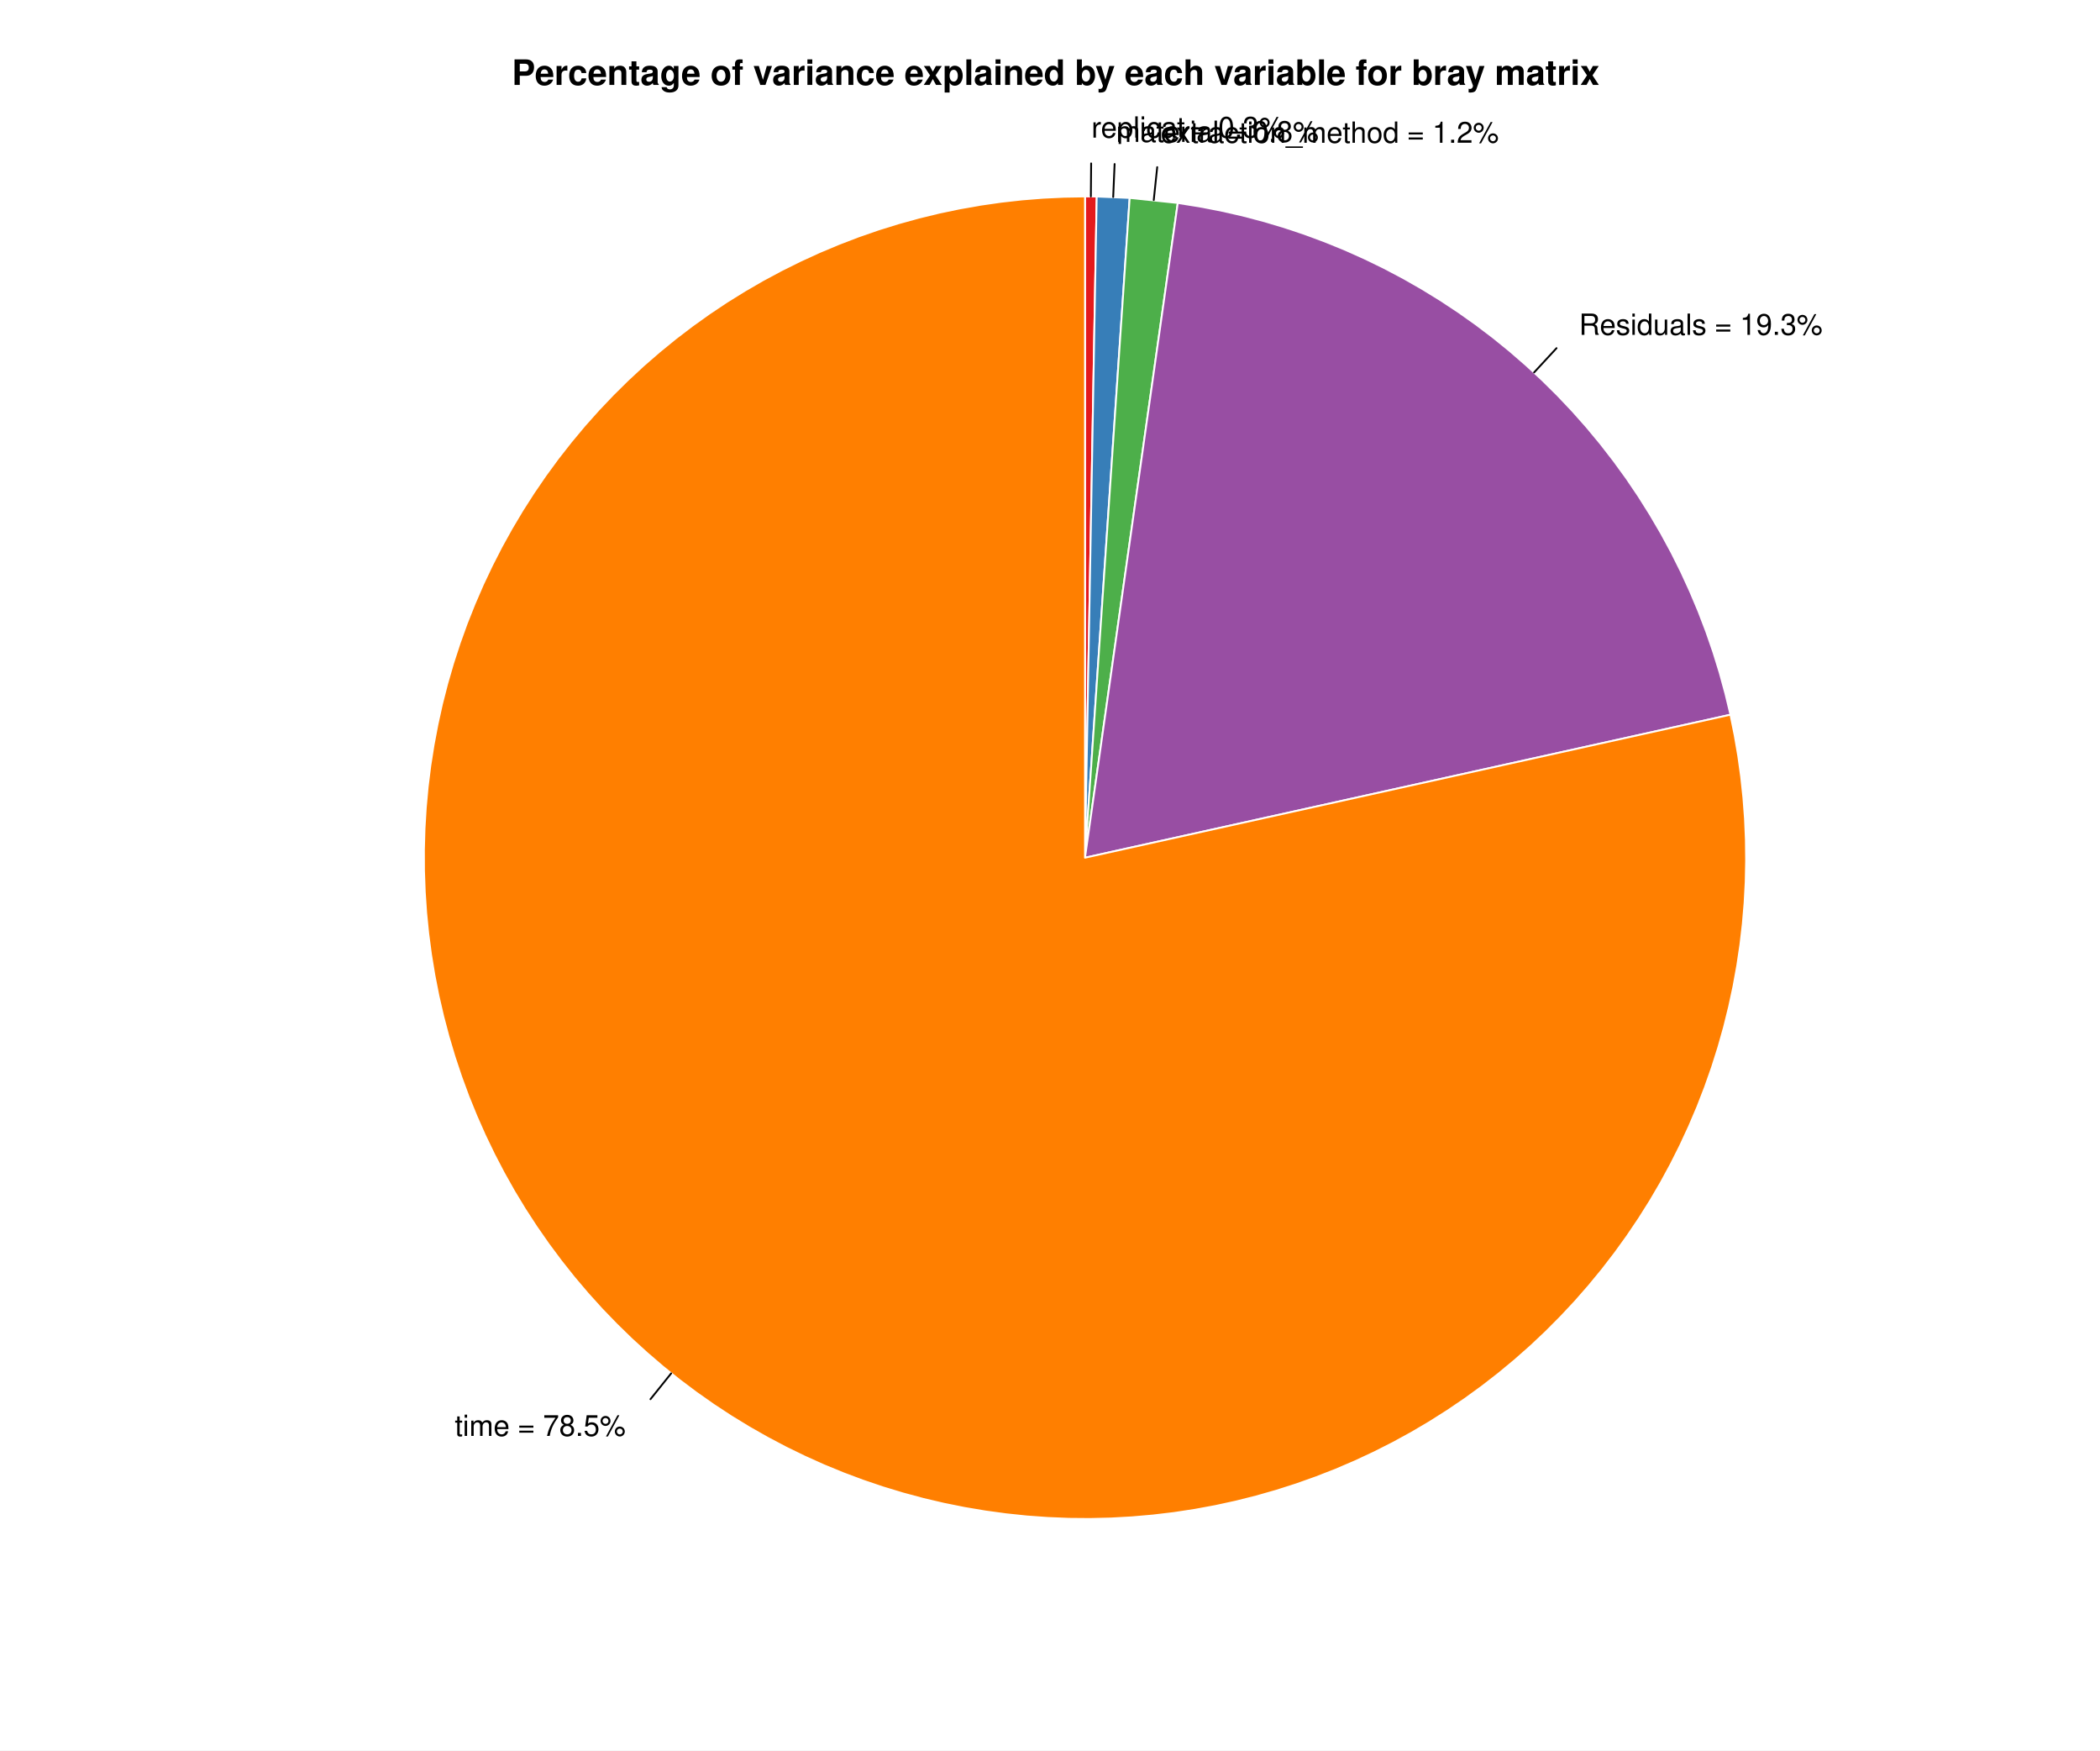
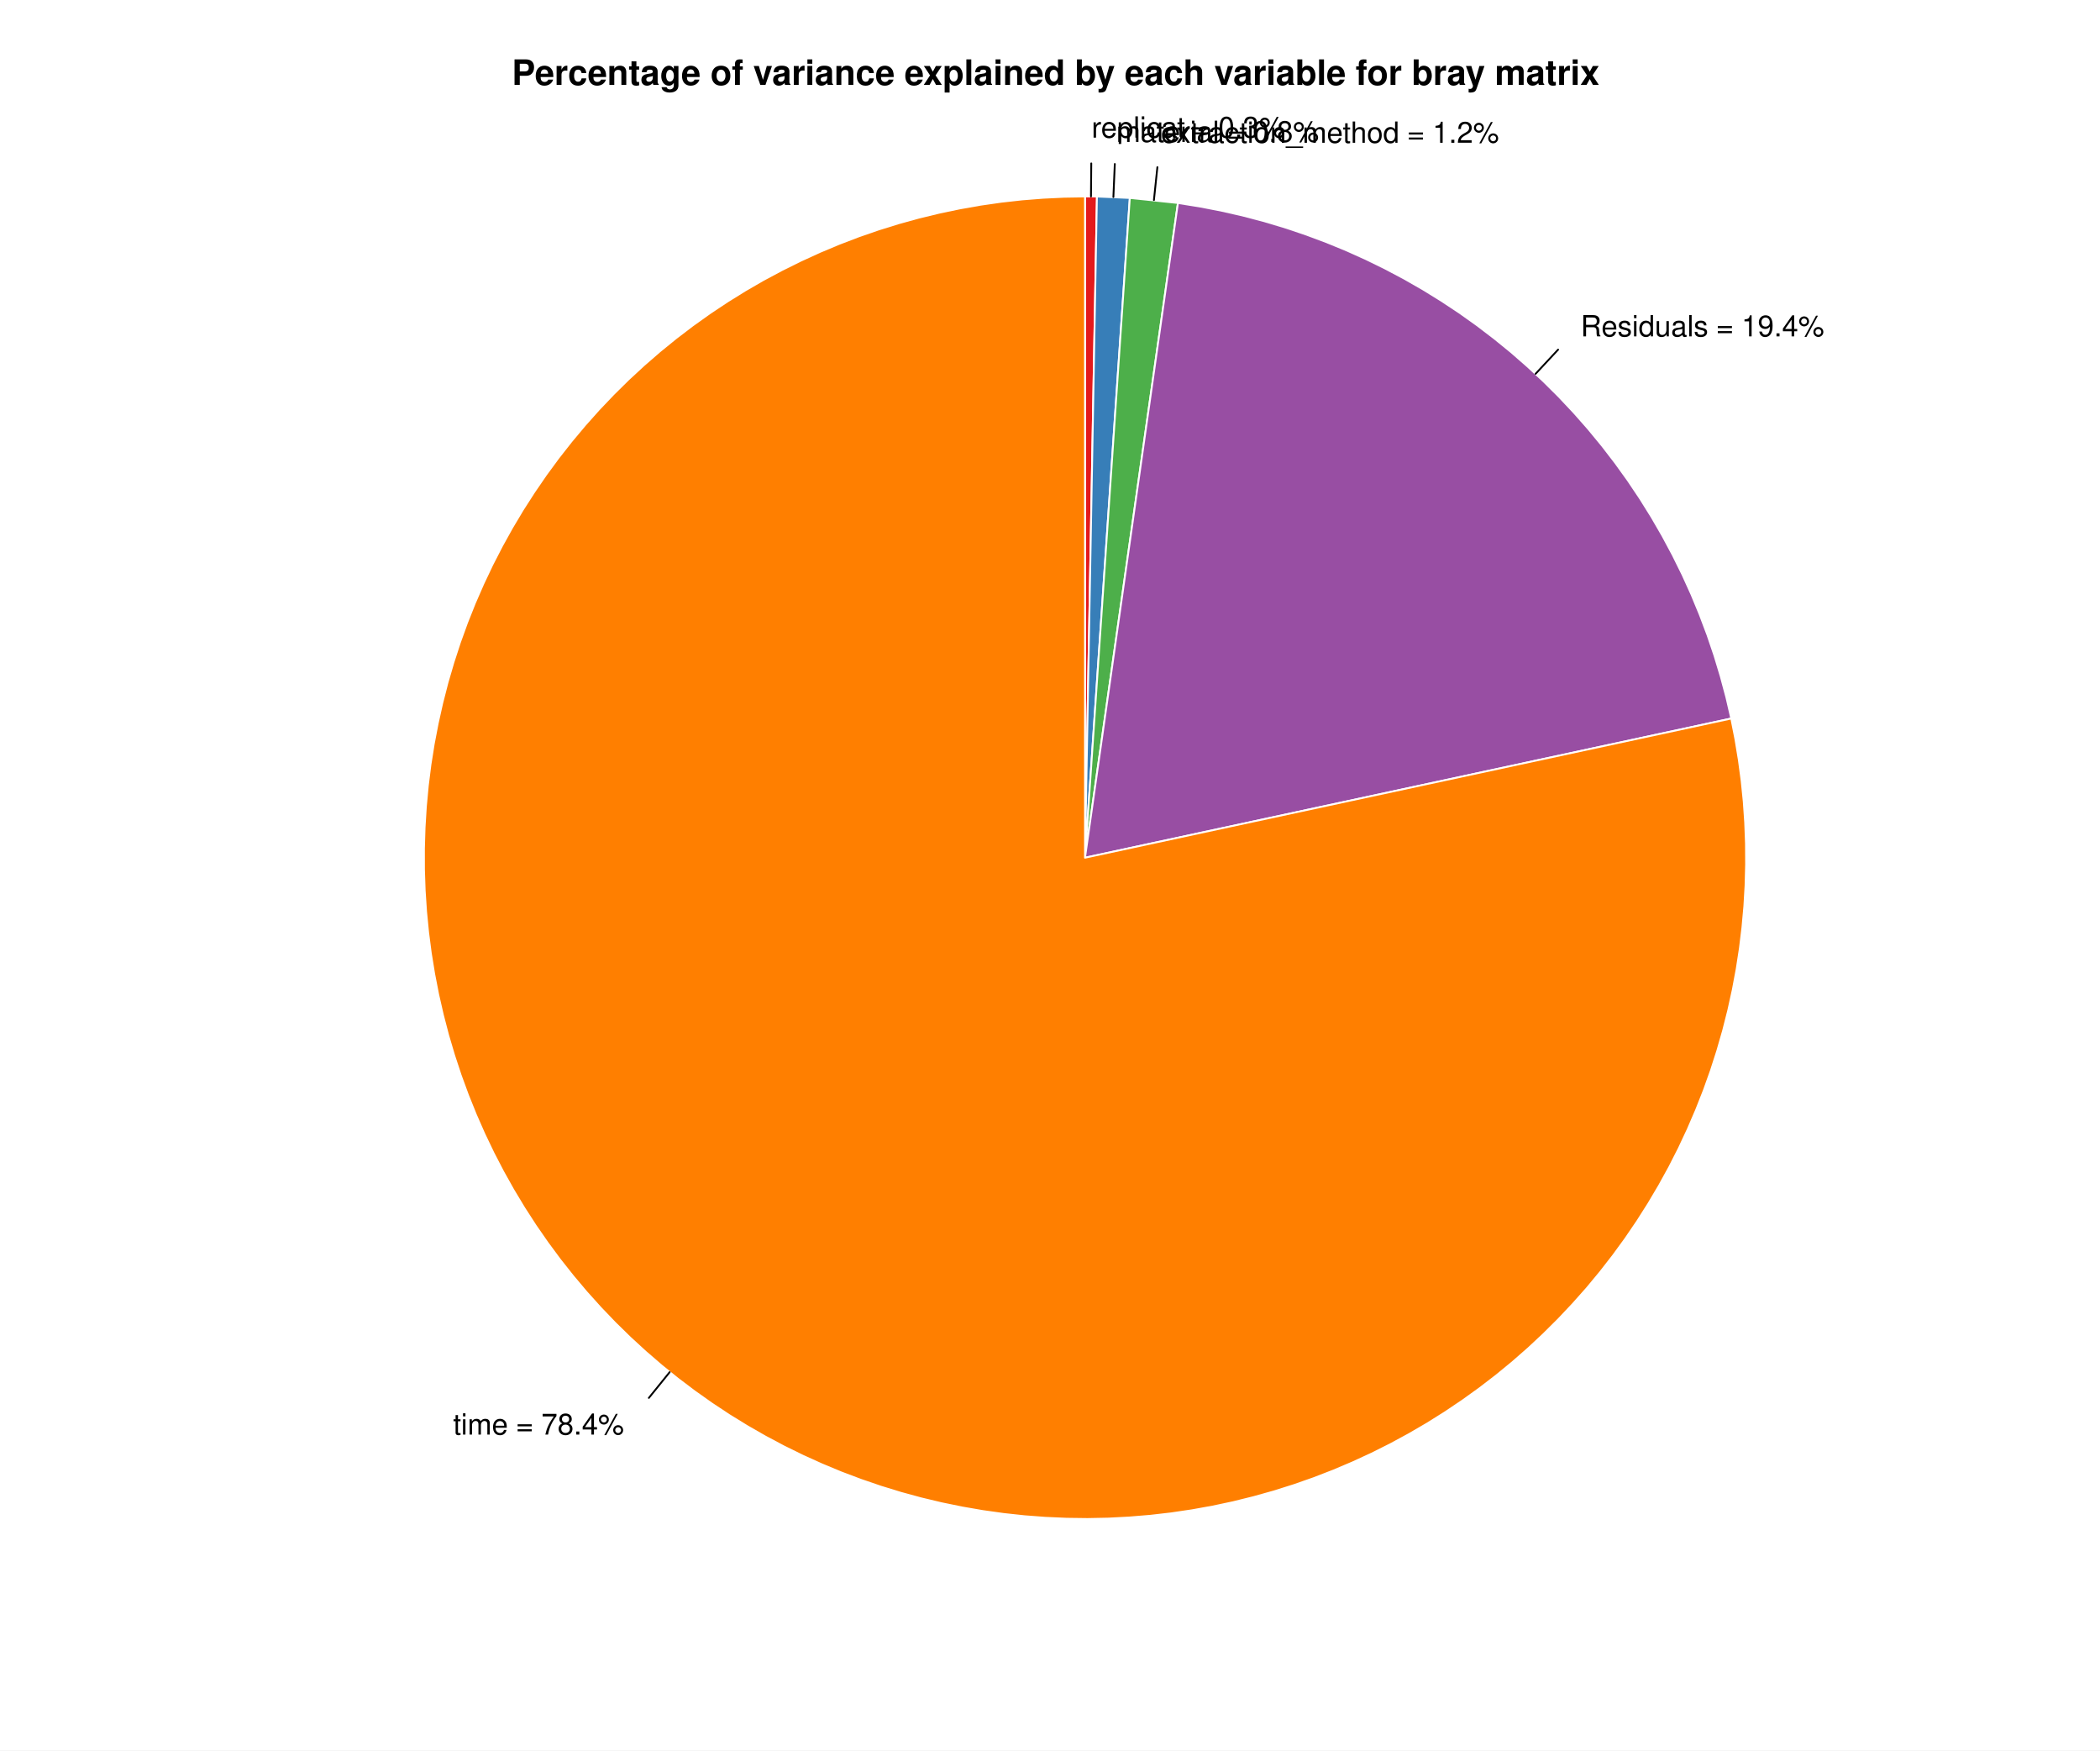
<svg xmlns="http://www.w3.org/2000/svg" viewBox="0 0 864.00 720.00">
  <defs>
    <style type="text/css">
    line, polyline, polygon, path, rect, circle {
      fill: none;
      stroke: #000000;
      stroke-linecap: round;
      stroke-linejoin: round;
      stroke-miterlimit: 10.00;
    }
  </style>
  </defs>
  <rect width="100%" height="100%" style="stroke: none; fill: #FFFFFF;" />
  <defs>
    <clipPath id="cpNTkuMDR8ODMzLjc2fDY0Ni41Nnw1OS4wNA==">
      <rect x="59.04" y="59.04" width="774.72" height="587.52" />
    </clipPath>
  </defs>
-   <polygon points="446.40,80.80 451.22,80.84 446.40,352.80 " style="stroke-width: 0.75; stroke: #FFFFFF; fill: #E41A1C;" clip-path="url(#cpNTkuMDR8ODMzLjc2fDY0Ni41Nnw1OS4wNA==)" />
-   <polyline points="448.81,80.81 448.93,67.21 " style="stroke-width: 0.75;" clip-path="url(#cpNTkuMDR8ODMzLjc2fDY0Ni41Nnw1OS4wNA==)" />
+   <polygon points="446.40,80.80 451.31,80.84 446.40,352.80 " style="stroke-width: 0.75; stroke: #FFFFFF; fill: #E41A1C;" clip-path="url(#cpNTkuMDR8ODMzLjc2fDY0Ni41Nnw1OS4wNA==)" />
+   <polyline points="448.86,80.81 448.98,67.21 " style="stroke-width: 0.75;" clip-path="url(#cpNTkuMDR8ODMzLjc2fDY0Ni41Nnw1OS4wNA==)" />
  <defs>
    <clipPath id="cpMC4wMHw4NjQuMDB8NzIwLjAwfDAuMDA=">
      <rect x="0.00" y="0.00" width="864.00" height="720.00" />
    </clipPath>
  </defs>
  <g clip-path="url(#cpMC4wMHw4NjQuMDB8NzIwLjAwfDAuMDA=)">
-     <text x="449.05" y="56.61" style="font-size: 12.00px; font-family: Helvetica;" textLength="84.00px" lengthAdjust="spacingAndGlyphs">replicat = 0.3%</text>
+     <text x="449.10" y="56.61" style="font-size: 12.00px; font-family: Helvetica;" textLength="84.00px" lengthAdjust="spacingAndGlyphs">replicat = 0.3%</text>
  </g>
  <defs>
    <clipPath id="cpNTkuMDR8ODMzLjc2fDY0Ni41Nnw1OS4wNA==">
      <rect x="59.04" y="59.04" width="774.72" height="587.52" />
    </clipPath>
  </defs>
-   <polygon points="451.22,80.84 464.78,81.42 446.40,352.80 " style="stroke-width: 0.75; stroke: #FFFFFF; fill: #377EB8;" clip-path="url(#cpNTkuMDR8ODMzLjc2fDY0Ni41Nnw1OS4wNA==)" />
-   <polyline points="458.00,81.05 458.58,67.46 " style="stroke-width: 0.75;" clip-path="url(#cpNTkuMDR8ODMzLjc2fDY0Ni41Nnw1OS4wNA==)" />
+   <polygon points="451.31,80.84 464.84,81.43 446.40,352.80 " style="stroke-width: 0.75; stroke: #FFFFFF; fill: #377EB8;" clip-path="url(#cpNTkuMDR8ODMzLjc2fDY0Ni41Nnw1OS4wNA==)" />
+   <polyline points="458.08,81.05 458.66,67.46 " style="stroke-width: 0.75;" clip-path="url(#cpNTkuMDR8ODMzLjc2fDY0Ni41Nnw1OS4wNA==)" />
  <defs>
    <clipPath id="cpMC4wMHw4NjQuMDB8NzIwLjAwfDAuMDA=">
      <rect x="0.00" y="0.00" width="864.00" height="720.00" />
    </clipPath>
  </defs>
  <g clip-path="url(#cpMC4wMHw4NjQuMDB8NzIwLjAwfDAuMDA=)">
-     <text x="459.16" y="58.37" style="font-size: 12.00px; font-family: Helvetica;" textLength="86.00px" lengthAdjust="spacingAndGlyphs">material = 0.8%</text>
+     <text x="459.25" y="58.38" style="font-size: 12.00px; font-family: Helvetica;" textLength="86.00px" lengthAdjust="spacingAndGlyphs">material = 0.8%</text>
  </g>
  <defs>
    <clipPath id="cpNTkuMDR8ODMzLjc2fDY0Ni41Nnw1OS4wNA==">
      <rect x="59.04" y="59.04" width="774.72" height="587.52" />
    </clipPath>
  </defs>
-   <polygon points="464.78,81.42 484.57,83.49 446.40,352.80 " style="stroke-width: 0.75; stroke: #FFFFFF; fill: #4DAF4A;" clip-path="url(#cpNTkuMDR8ODMzLjc2fDY0Ni41Nnw1OS4wNA==)" />
-   <polyline points="474.69,82.28 476.11,68.75 " style="stroke-width: 0.75;" clip-path="url(#cpNTkuMDR8ODMzLjc2fDY0Ni41Nnw1OS4wNA==)" />
+   <polygon points="464.84,81.43 484.64,83.50 446.40,352.80 " style="stroke-width: 0.75; stroke: #FFFFFF; fill: #4DAF4A;" clip-path="url(#cpNTkuMDR8ODMzLjc2fDY0Ni41Nnw1OS4wNA==)" />
+   <polyline points="474.76,82.28 476.18,68.76 " style="stroke-width: 0.75;" clip-path="url(#cpNTkuMDR8ODMzLjc2fDY0Ni41Nnw1OS4wNA==)" />
  <defs>
    <clipPath id="cpMC4wMHw4NjQuMDB8NzIwLjAwfDAuMDA=">
      <rect x="0.00" y="0.00" width="864.00" height="720.00" />
    </clipPath>
  </defs>
  <g clip-path="url(#cpMC4wMHw4NjQuMDB8NzIwLjAwfDAuMDA=)">
-     <text x="477.52" y="58.72" style="font-size: 12.00px; font-family: Helvetica;" textLength="144.00px" lengthAdjust="spacingAndGlyphs">extraction_method = 1.2%</text>
+     <text x="477.60" y="58.73" style="font-size: 12.00px; font-family: Helvetica;" textLength="144.00px" lengthAdjust="spacingAndGlyphs">extraction_method = 1.2%</text>
  </g>
  <defs>
    <clipPath id="cpNTkuMDR8ODMzLjc2fDY0Ni41Nnw1OS4wNA==">
      <rect x="59.04" y="59.04" width="774.72" height="587.52" />
    </clipPath>
  </defs>
-   <polygon points="484.57,83.49 493.37,84.89 502.12,86.57 510.80,88.53 519.43,90.79 527.97,93.32 536.42,96.13 544.78,99.22 553.03,102.57 561.17,106.20 569.19,110.09 577.07,114.24 584.81,118.65 592.41,123.31 599.84,128.21 607.12,133.36 614.22,138.74 621.14,144.35 627.87,150.19 634.41,156.24 640.75,162.50 646.88,168.97 652.79,175.63 658.48,182.49 663.94,189.53 669.18,196.74 674.17,204.12 678.91,211.66 683.41,219.35 687.66,227.18 691.64,235.15 695.36,243.25 698.82,251.46 702.00,259.78 704.91,268.20 707.54,276.71 709.89,285.31 711.96,293.97 446.40,352.80 " style="stroke-width: 0.75; stroke: #FFFFFF; fill: #984EA3;" clip-path="url(#cpNTkuMDR8ODMzLjc2fDY0Ni41Nnw1OS4wNA==)" />
-   <polyline points="631.17,153.19 640.40,143.21 " style="stroke-width: 0.75;" clip-path="url(#cpNTkuMDR8ODMzLjc2fDY0Ni41Nnw1OS4wNA==)" />
+   <polygon points="484.64,83.50 493.48,84.91 502.27,86.60 511.00,88.58 519.66,90.85 528.24,93.40 536.73,96.24 545.12,99.35 553.41,102.73 561.58,106.39 569.62,110.31 577.54,114.50 585.31,118.94 592.92,123.64 600.39,128.58 607.68,133.77 614.80,139.20 621.74,144.85 628.48,150.74 635.03,156.84 641.38,163.15 647.51,169.67 653.43,176.38 659.12,183.29 664.58,190.38 669.81,197.65 674.79,205.08 679.53,212.68 684.01,220.42 688.24,228.31 692.21,236.34 695.91,244.49 699.33,252.76 702.49,261.13 705.37,269.61 707.96,278.18 710.28,286.82 712.30,295.54 446.40,352.80 " style="stroke-width: 0.75; stroke: #FFFFFF; fill: #984EA3;" clip-path="url(#cpNTkuMDR8ODMzLjc2fDY0Ni41Nnw1OS4wNA==)" />
+   <polyline points="631.78,153.76 641.05,143.81 " style="stroke-width: 0.75;" clip-path="url(#cpNTkuMDR8ODMzLjc2fDY0Ni41Nnw1OS4wNA==)" />
  <defs>
    <clipPath id="cpMC4wMHw4NjQuMDB8NzIwLjAwfDAuMDA=">
      <rect x="0.00" y="0.00" width="864.00" height="720.00" />
    </clipPath>
  </defs>
  <g clip-path="url(#cpMC4wMHw4NjQuMDB8NzIwLjAwfDAuMDA=)">
-     <text x="649.64" y="137.73" style="font-size: 12.00px; font-family: Helvetica;" textLength="104.00px" lengthAdjust="spacingAndGlyphs">Residuals = 19.3%</text>
+     <text x="650.32" y="138.36" style="font-size: 12.00px; font-family: Helvetica;" textLength="104.00px" lengthAdjust="spacingAndGlyphs">Residuals = 19.4%</text>
  </g>
  <defs>
    <clipPath id="cpNTkuMDR8ODMzLjc2fDY0Ni41Nnw1OS4wNA==">
      <rect x="59.04" y="59.04" width="774.72" height="587.52" />
    </clipPath>
  </defs>
-   <polygon points="711.96,293.97 713.70,302.45 715.17,310.98 716.36,319.54 717.28,328.15 717.93,336.77 718.30,345.42 718.40,354.07 718.22,362.72 717.77,371.36 717.04,379.98 716.04,388.57 714.76,397.13 713.22,405.64 711.40,414.10 709.32,422.50 706.97,430.83 704.36,439.07 701.48,447.23 698.35,455.30 694.96,463.26 691.32,471.11 687.44,478.84 683.31,486.44 678.94,493.91 674.33,501.23 669.49,508.40 664.43,515.42 659.15,522.27 653.65,528.95 647.95,535.46 642.03,541.77 635.93,547.90 629.63,553.83 623.14,559.55 616.47,565.07 609.64,570.37 602.64,575.45 595.47,580.31 588.16,584.94 580.71,589.33 573.12,593.48 565.40,597.39 557.56,601.05 549.61,604.46 541.55,607.61 533.40,610.51 525.16,613.15 516.84,615.52 508.45,617.63 500.00,619.47 491.49,621.04 482.94,622.34 474.34,623.36 465.73,624.11 457.09,624.59 448.44,624.79 439.79,624.72 431.14,624.37 422.51,623.75 413.91,622.85 405.34,621.68 396.80,620.24 388.32,618.53 379.90,616.55 371.55,614.30 363.27,611.79 355.07,609.01 346.97,605.98 338.97,602.69 331.08,599.14 323.30,595.35 315.65,591.31 308.13,587.03 300.75,582.52 293.52,577.77 286.44,572.79 279.53,567.60 272.78,562.18 266.21,556.55 259.82,550.72 253.62,544.68 247.61,538.46 241.81,532.04 236.21,525.44 230.83,518.67 225.66,511.73 220.72,504.63 216.00,497.38 211.52,489.98 207.28,482.44 203.28,474.77 199.52,466.97 196.02,459.06 192.76,451.05 189.77,442.93 187.03,434.72 184.56,426.43 182.35,418.07 180.40,409.64 178.73,401.15 177.33,392.61 176.20,384.03 175.34,375.42 174.76,366.79 174.45,358.14 174.42,349.49 174.66,340.84 175.18,332.21 175.97,323.59 177.04,315.01 178.38,306.46 179.99,297.96 181.86,289.51 184.01,281.13 186.42,272.82 189.10,264.60 192.03,256.46 195.23,248.42 198.67,240.48 202.37,232.66 206.31,224.96 210.50,217.39 214.93,209.95 219.59,202.67 224.48,195.53 229.59,188.55 234.93,181.74 240.47,175.10 246.23,168.64 252.19,162.37 258.34,156.29 264.69,150.40 271.22,144.73 277.92,139.26 284.80,134.01 291.84,128.98 299.03,124.18 306.38,119.61 313.87,115.27 321.49,111.18 329.24,107.33 337.10,103.73 345.08,100.38 353.16,97.28 361.33,94.44 369.59,91.87 377.93,89.56 386.33,87.51 394.80,85.74 403.32,84.23 411.89,83.00 420.48,82.04 429.11,81.35 437.75,80.94 446.40,80.80 446.40,352.80 " style="stroke-width: 0.75; stroke: #FFFFFF; fill: #FF7F00;" clip-path="url(#cpNTkuMDR8ODMzLjc2fDY0Ni41Nnw1OS4wNA==)" />
-   <polyline points="276.13,564.91 267.62,575.52 " style="stroke-width: 0.75;" clip-path="url(#cpNTkuMDR8ODMzLjc2fDY0Ni41Nnw1OS4wNA==)" />
+   <polygon points="712.30,295.54 713.99,304.02 715.40,312.54 716.55,321.11 717.42,329.70 718.01,338.32 718.34,346.96 718.39,355.60 718.16,364.24 717.66,372.87 716.88,381.47 715.84,390.05 714.52,398.59 712.93,407.08 711.07,415.52 708.94,423.90 706.55,432.20 703.90,440.43 700.99,448.56 697.81,456.60 694.39,464.53 690.72,472.36 686.80,480.06 682.63,487.63 678.23,495.06 673.59,502.36 668.73,509.50 663.64,516.48 658.33,523.30 652.81,529.95 647.07,536.41 641.14,542.69 635.01,548.78 628.69,554.68 622.19,560.37 615.50,565.85 608.65,571.11 601.63,576.15 594.46,580.97 587.14,585.56 579.67,589.91 572.07,594.03 564.35,597.90 556.50,601.52 548.55,604.89 540.49,608.01 532.33,610.87 524.09,613.47 515.77,615.80 507.38,617.88 498.93,619.68 490.43,621.21 481.88,622.48 473.29,623.47 464.68,624.18 456.05,624.63 447.41,624.80 438.77,624.69 430.14,624.31 421.52,623.66 412.93,622.73 404.37,621.53 395.86,620.06 387.39,618.32 378.99,616.31 370.65,614.04 362.39,611.50 354.22,608.70 346.13,605.65 338.15,602.33 330.28,598.77 322.53,594.96 314.90,590.90 307.40,586.60 300.04,582.07 292.83,577.30 285.78,572.31 278.89,567.10 272.17,561.67 265.62,556.03 259.25,550.18 253.08,544.14 247.10,537.90 241.32,531.48 235.75,524.87 230.39,518.10 225.25,511.15 220.33,504.05 215.64,496.79 211.18,489.38 206.96,481.84 202.98,474.17 199.25,466.38 195.77,458.47 192.54,450.46 189.56,442.34 186.85,434.14 184.39,425.85 182.21,417.49 180.28,409.07 178.63,400.59 177.25,392.06 176.14,383.49 175.30,374.89 174.73,366.26 174.44,357.63 174.43,348.99 174.69,340.35 175.22,331.72 176.02,323.12 177.10,314.55 178.45,306.01 180.08,297.52 181.97,289.09 184.12,280.72 186.55,272.43 189.23,264.21 192.17,256.09 195.37,248.06 198.83,240.14 202.53,232.33 206.48,224.65 210.67,217.09 215.10,209.67 219.77,202.40 224.66,195.27 229.77,188.31 235.11,181.51 240.66,174.89 246.41,168.44 252.37,162.18 258.52,156.11 264.86,150.25 271.39,144.58 278.09,139.13 284.96,133.89 292.00,128.87 299.19,124.08 306.53,119.52 314.01,115.19 321.63,111.11 329.37,107.27 337.23,103.67 345.19,100.33 353.26,97.24 361.43,94.41 369.68,91.84 378.01,89.54 386.41,87.50 394.86,85.73 403.37,84.22 411.93,82.99 420.51,82.03 429.13,81.35 437.76,80.94 446.40,80.80 446.40,352.80 " style="stroke-width: 0.75; stroke: #FFFFFF; fill: #FF7F00;" clip-path="url(#cpNTkuMDR8ODMzLjc2fDY0Ni41Nnw1OS4wNA==)" />
+   <polyline points="275.51,564.41 266.96,574.99 " style="stroke-width: 0.75;" clip-path="url(#cpNTkuMDR8ODMzLjc2fDY0Ni41Nnw1OS4wNA==)" />
  <defs>
    <clipPath id="cpMC4wMHw4NjQuMDB8NzIwLjAwfDAuMDA=">
      <rect x="0.00" y="0.00" width="864.00" height="720.00" />
    </clipPath>
  </defs>
  <g clip-path="url(#cpMC4wMHw4NjQuMDB8NzIwLjAwfDAuMDA=)">
-     <text x="187.10" y="590.63" style="font-size: 12.00px; font-family: Helvetica;" textLength="72.00px" lengthAdjust="spacingAndGlyphs">time = 78.5%</text>
+     <text x="186.42" y="590.07" style="font-size: 12.00px; font-family: Helvetica;" textLength="72.00px" lengthAdjust="spacingAndGlyphs">time = 78.4%</text>
  </g>
  <g clip-path="url(#cpMC4wMHw4NjQuMDB8NzIwLjAwfDAuMDA=)">
    <text x="210.60" y="34.92" style="font-size: 14.40px; font-weight: bold; font-family: Helvetica;" textLength="471.60px" lengthAdjust="spacingAndGlyphs">Percentage of variance explained by each variable for bray matrix</text>
  </g>
</svg>
